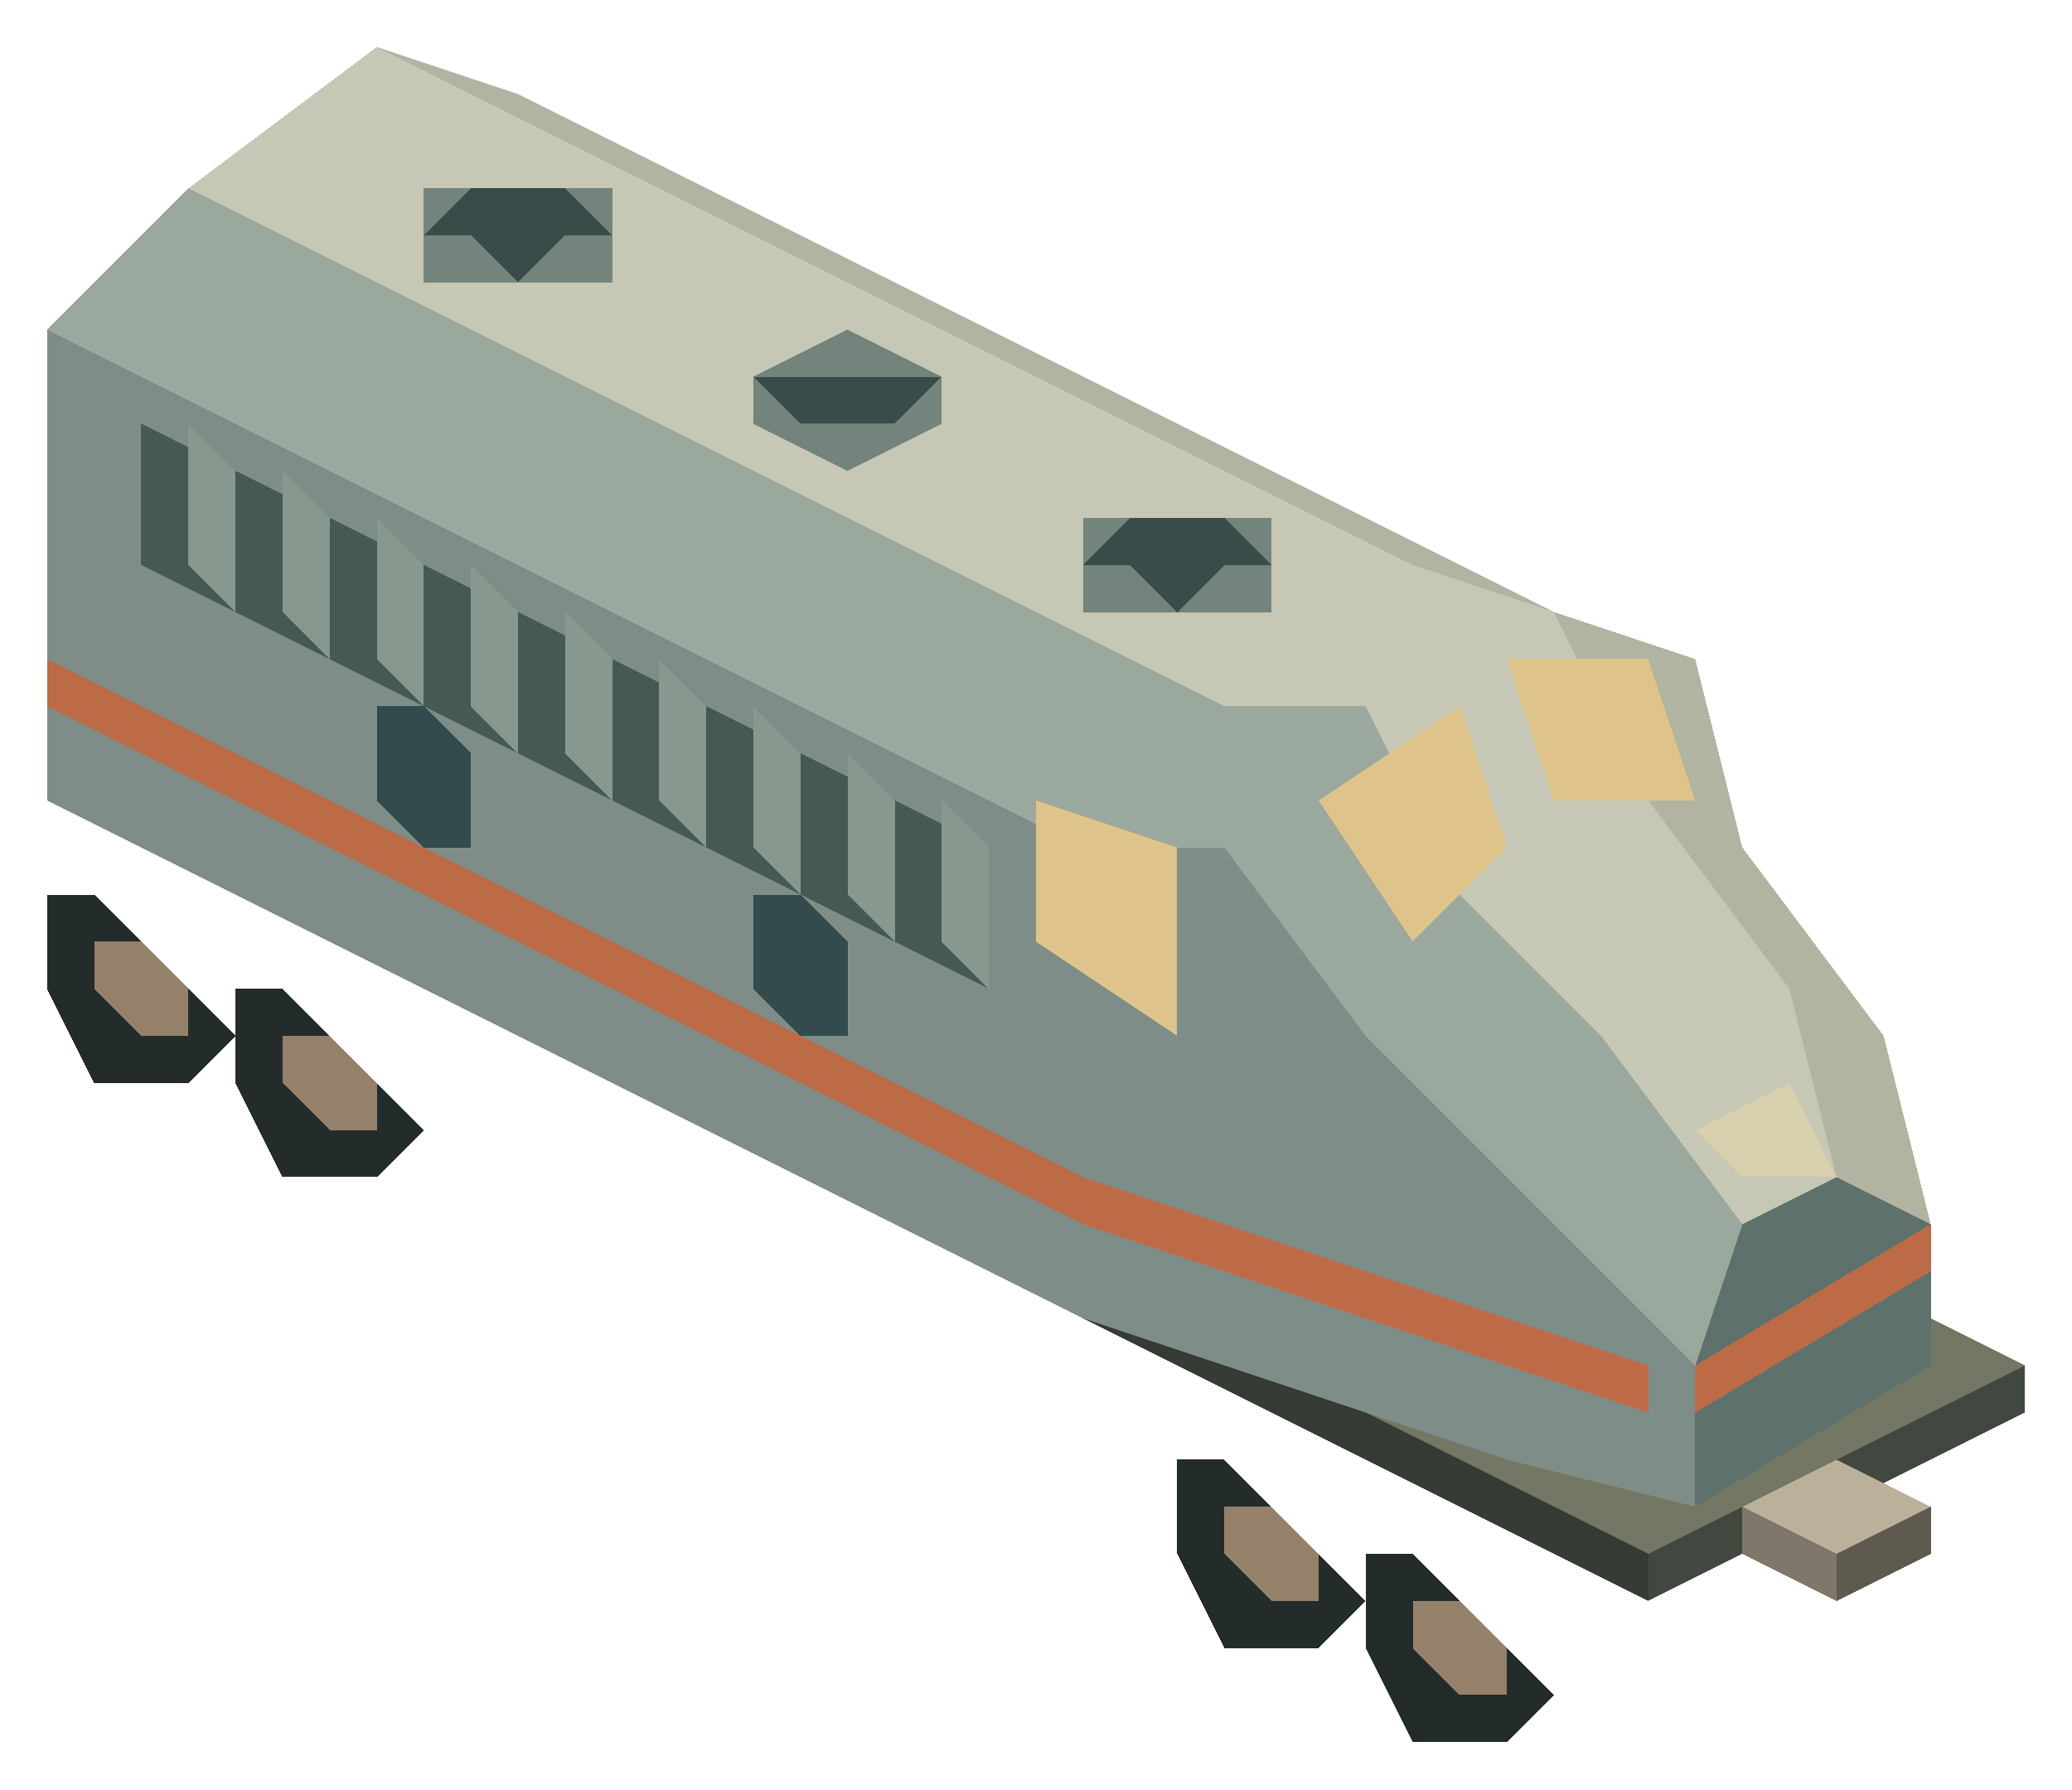
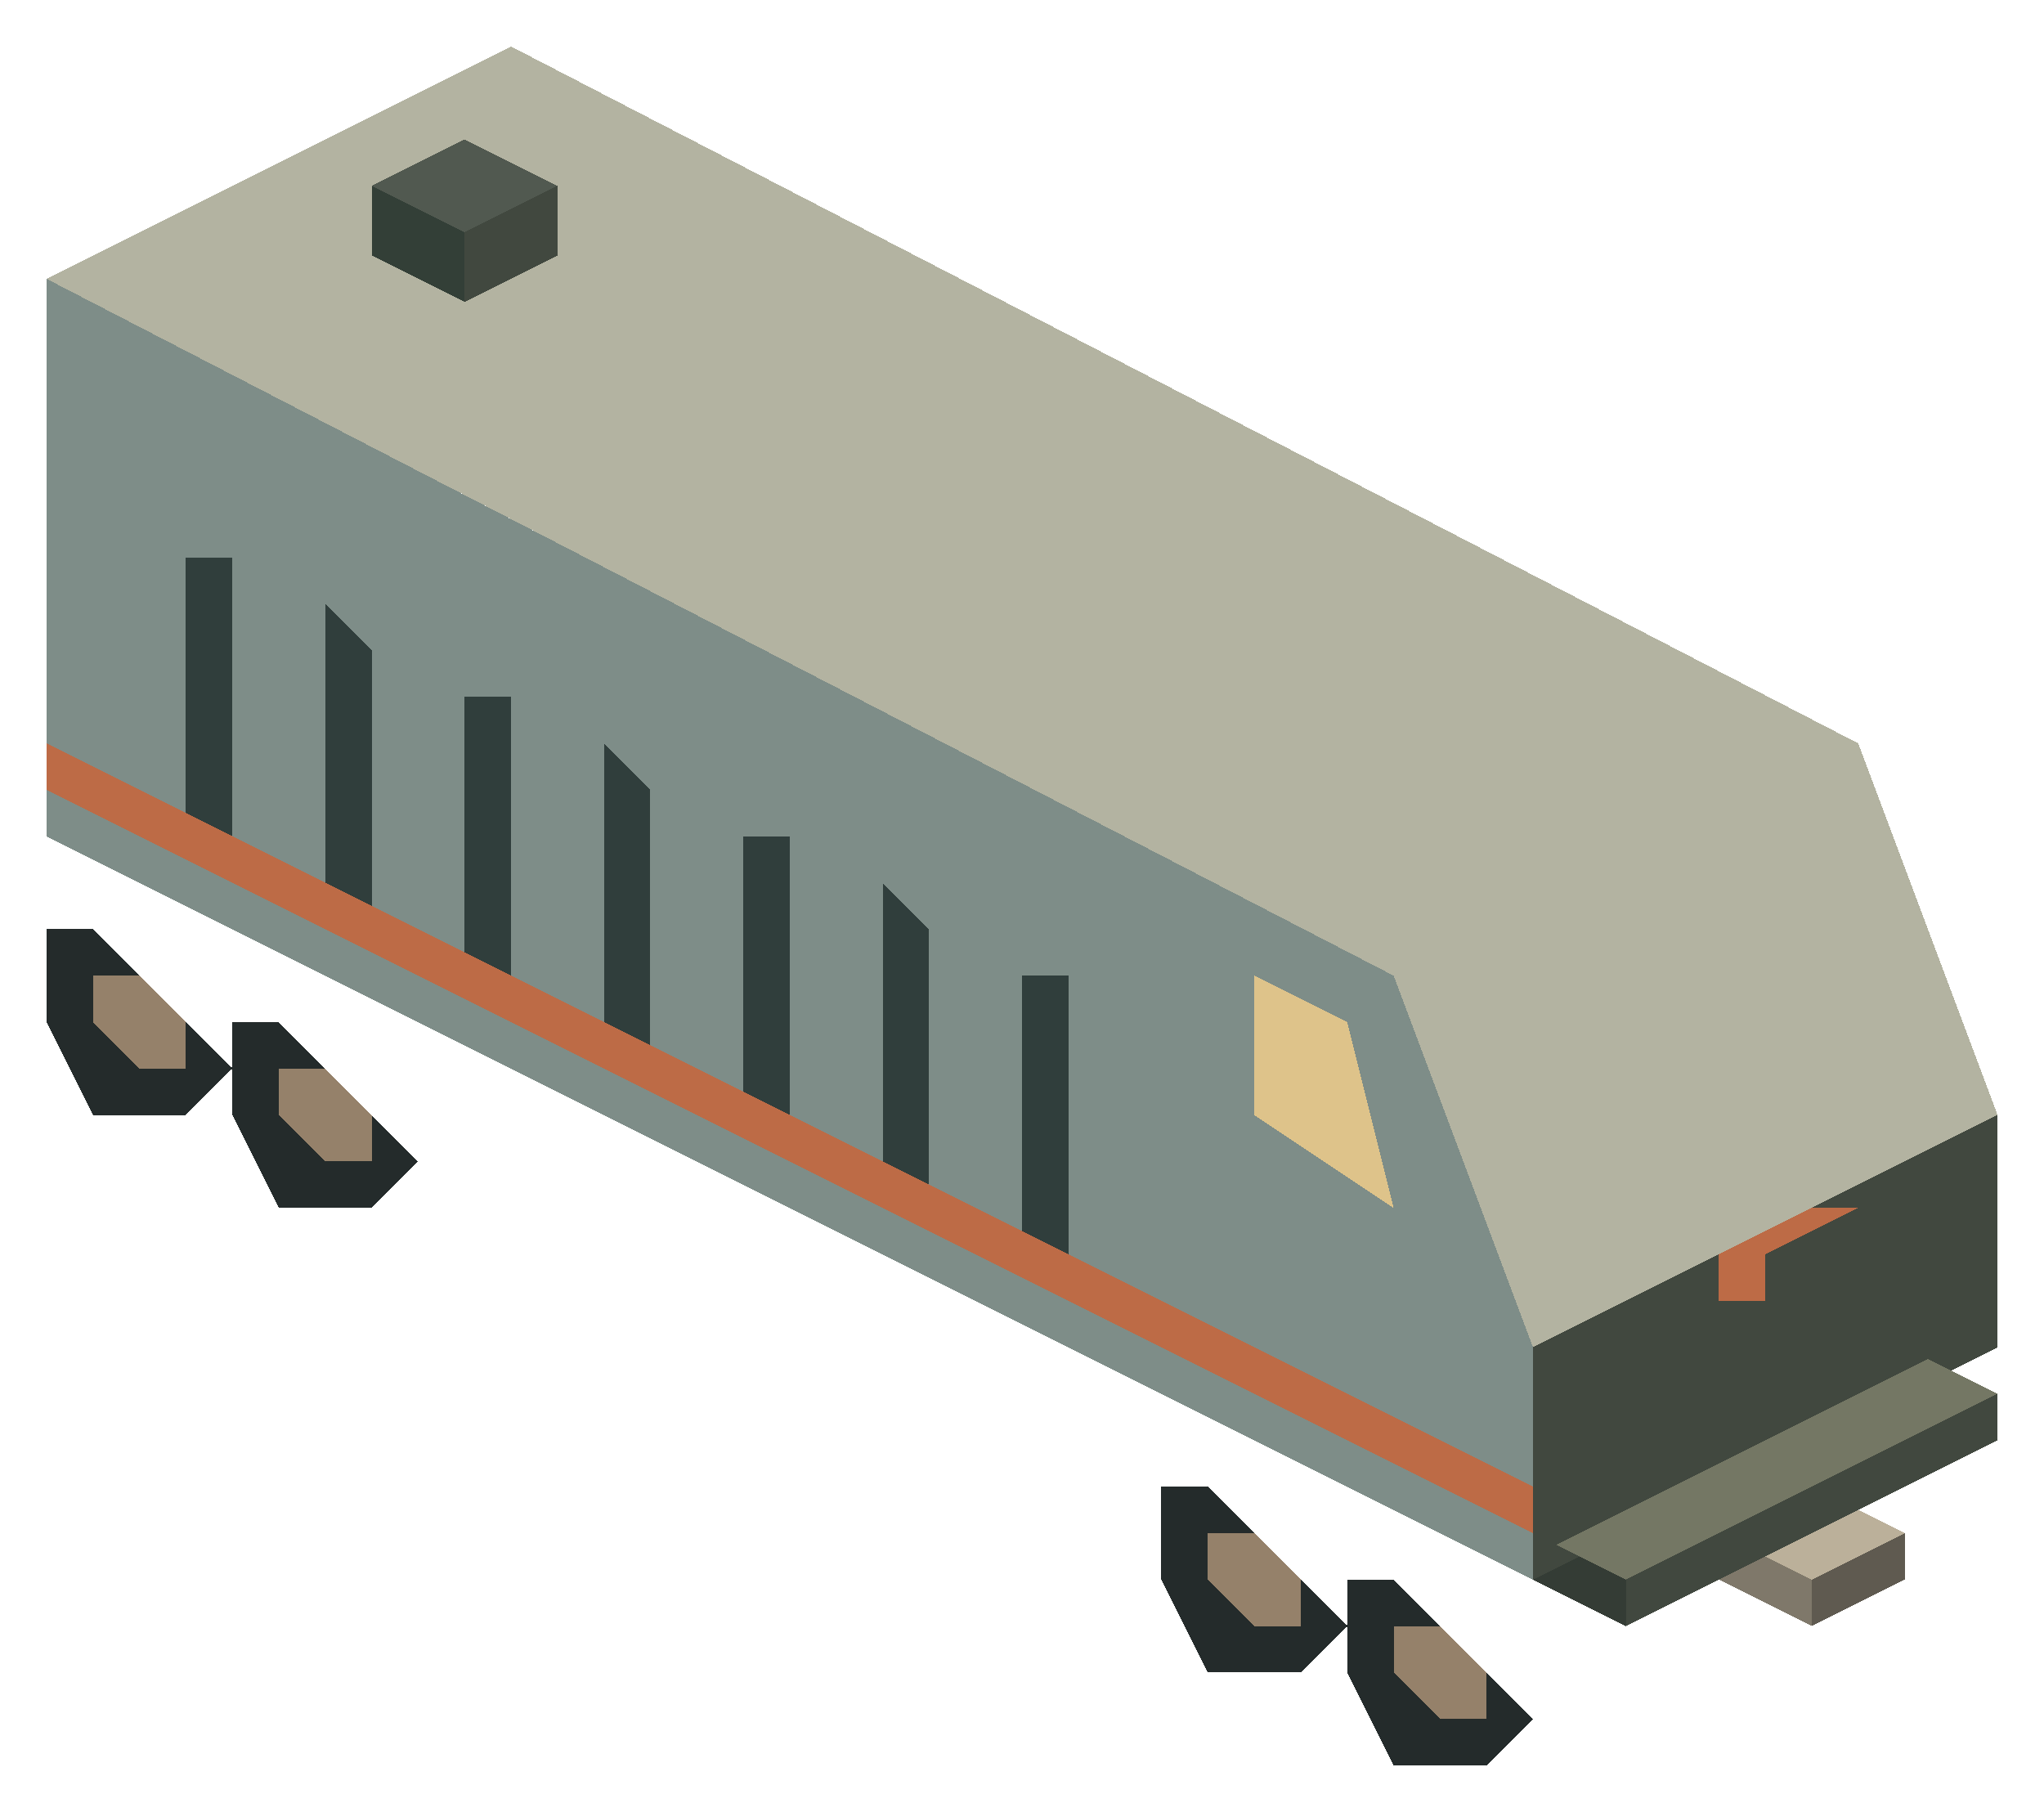
- <svg xmlns="http://www.w3.org/2000/svg" width="44" height="38" viewBox="0 0 44 38" shape-rendering="crispEdges" data-template="railyard-loco-diesel-cab-unit-right" data-anchor-x="5" data-anchor-y="19" data-length-m="17">
+ <svg xmlns="http://www.w3.org/2000/svg" width="44" height="39" viewBox="0 0 44 39" shape-rendering="crispEdges" data-template="railyard-loco-diesel-cab-unit-right" data-anchor-x="5" data-anchor-y="20" data-length-m="17">
+   <g id="silhouette-underlays">
+     <path d="M3,16 5,15 7,16 7,17 5,18 3,17Z" fill="#5f5a50" />
+     <path d="M1,17 9,13 43,30 43,31 35,35 1,18Z" fill="#41483f" />
+     <path d="M8,4 10,3 12,4 12,6 10,7 8,6Z" fill="#41483f" />
+     <path d="M37,27 39,26 40,26 40,27 38,28 37,28Z" fill="#41483f" />
+     <path d="M1,16 33,32 33,33 1,17Z" fill="#41483f" />
+     <path d="M37,33 39,32 41,33 41,34 39,35 37,34Z" fill="#5f5a50" />
+   </g>
  <g id="coupler">
-     <polygon points="3,15 5,14 7,15 7,16 5,17 3,16" fill="#5f5a50" />
-     <polygon points="3,16 5,17 5,16 3,15" fill="#7f786a" />
-     <polygon points="7,16 5,17 5,16 7,15" fill="#5f5a50" />
-     <polygon points="5,14 7,15 5,16 3,15" fill="#bbb09a" />
-   </g>
+ </g>
  <g id="running-gear">
-     <polygon points="5,22 4,21 3,20 2,19 1,19 1,20 1,21 2,23 3,23 4,23" fill="#242b2b" />
-     <polygon points="4,22 4,21 3,20 3,20 2,20 2,21 2,21 3,22 3,22 4,22" fill="#95816a" />
-     <polygon points="9,24 8,23 7,22 6,21 5,21 5,22 5,23 6,25 7,25 8,25" fill="#242b2b" />
-     <polygon points="8,24 8,23 7,22 7,22 6,22 6,23 6,23 7,24 7,24 8,24" fill="#95816a" />
-     <polygon points="29,34 28,33 27,32 26,31 25,31 25,32 25,33 26,35 27,35 28,35" fill="#242b2b" />
-     <polygon points="28,34 28,33 27,32 27,32 26,32 26,33 26,33 27,34 27,34 28,34" fill="#95816a" />
-     <polygon points="33,36 32,35 31,34 30,33 29,33 29,34 29,35 30,37 31,37 32,37" fill="#242b2b" />
-     <polygon points="32,36 32,35 31,34 31,34 30,34 30,35 30,35 31,36 31,36 32,36" fill="#95816a" />
+     <path d="M4,24 3,24 2,24 1.5,23 5,23 5,23ZM5,23 1.5,23 1,22 1,21 1,20 2,20 3,21 4,22 5,23ZM3,23 1.5,23 1,22 1,21 1,21ZM5,23 3,23 1,21 1,21 1,20 2,20 3,21 4,22 5,23ZM2,22 1,21 1,21 1,20 2,20 2,20ZM2,21 2,20 2,20 3,21 3,21ZM5,23 3,23 2,22 2,21 3,21 3,21 4,22 5,23ZM5,23 4,23 4,22 4,22 5,23ZM4,23 3,23 2,22 2,21 3,21 3,21 4,22 4,22ZM8,26 7,26 6,26 5.5,25 9,25 9,25ZM9,25 5.5,25 5,24 5,23 5,22 6,22 7,23 8,24 9,25ZM7,25 5.5,25 5,24 5,23 5,23ZM9,25 7,25 5,23 5,23 5,22 6,22 7,23 8,24 9,25ZM6,24 5,23 5,23 5,22 6,22 6,22ZM6,23 6,22 6,22 7,23 7,23ZM9,25 7,25 6,24 6,23 7,23 7,23 8,24 9,25ZM9,25 8,25 8,24 8,24 9,25ZM8,25 7,25 6,24 6,23 7,23 7,23 8,24 8,24ZM28,36 27,36 26,36 25.5,35 29,35 29,35ZM29,35 25.5,35 25,34 25,33 25,32 26,32 27,33 28,34 29,35ZM27,35 25.5,35 25,34 25,33 25,33ZM29,35 27,35 25,33 25,33 25,32 26,32 27,33 28,34 29,35ZM26,34 25,33 25,33 25,32 26,32 26,32ZM26,33 26,32 26,32 27,33 27,33ZM29,35 27,35 26,34 26,33 27,33 27,33 28,34 29,35ZM29,35 28,35 28,34 28,34 29,35ZM28,35 27,35 26,34 26,33 27,33 27,33 28,34 28,34ZM32,38 31,38 30,38 29.5,37 33,37 33,37ZM33,37 29.5,37 29,36 29,35 29,34 30,34 31,35 32,36 33,37ZM31,37 29.5,37 29,36 29,35 29,35ZM33,37 31,37 29,35 29,35 29,34 30,34 31,35 32,36 33,37ZM30,36 29,35 29,35 29,34 30,34 30,34ZM30,35 30,34 30,34 31,35 31,35ZM33,37 31,37 30,36 30,35 31,35 31,35 32,36 33,37ZM33,37 32,37 32,36 32,36 33,37ZM32,37 31,37 30,36 30,35 31,35 31,35 32,36 32,36Z" fill="#242b2b" />
+     <path d="M4,23 3,23 3,23 2,22 2,22 2,21 3,21 3,21 4,22 4,23ZM8,25 7,25 7,25 6,24 6,24 6,23 7,23 7,23 8,24 8,25ZM28,35 27,35 27,35 26,34 26,34 26,33 27,33 27,33 28,34 28,35ZM32,37 31,37 31,37 30,36 30,36 30,35 31,35 31,35 32,36 32,37Z" fill="#95816a" />
  </g>
  <g id="frame">
-     <polygon points="1,16 9,12 43,29 43,30 35,34 1,17" fill="#41483f" />
-     <polygon points="1,17 35,34 35,33 1,16" fill="#343c35" />
-     <polygon points="43,30 35,34 35,33 43,29" fill="#41483f" />
-     <polygon points="9,12 43,29 35,33 1,16" fill="#747764" />
+     <path d="M34.846,33.923 35,34 35,34.333ZM33,34 34,33.5 34.846,33.923 35,34.333 35,35 33,34Z" fill="#343c35" />
+     <path d="M43,31 35,35 35,34 43,30Z" fill="#41483f" />
+     <path d="M34.421,32.789 41.5,29.25 43,30 35,34 34.846,33.923ZM34.421,32.789 34.846,33.923 33.5,33.25Z" fill="#747764" />
  </g>
-   <g id="cab-unit-far-side">
-     <polygon points="11,12 33,23 33,13 11,2" fill="#7e8d88" />
-     <polygon points="33,23 36,25 36,14 33,13" fill="#7e8d88" />
-     <polygon points="36,25 37,26 37,18 36,14" fill="#7e8d88" />
-     <polygon points="37,26 40,28 40,22 37,18" fill="#7e8d88" />
-     <polygon points="40,28 41,29 41,26 40,22" fill="#7e8d88" />
+   <g id="diesel-body">
+ </g>
+   <g id="cab-shell">
+ </g>
+   <g id="cab-shell">
+     <path d="M1,8 1,6 30,21 30.692,22.846ZM31.286,31.143 29,22 30.692,22.846 33,29 33,32ZM31.571,32.286 33,33 33,34 31.857,33.429ZM1,12 1,8 9,12 9,12ZM9,15 6,12 9,12 9,12 13.5,15ZM15,18 12,15 13.5,15 18,18ZM21,21 18,18 18,18 22.5,21ZM31,31 23,23 23,21.333 30,26 31.286,31.143ZM22,22 21,21 22,21ZM20,21 20,20 21,21ZM25,28 23,26 23,23 31,31ZM27,30 31.571,32.286 31.857,33.429 29,32ZM22,25 20,23 20,21 21,21 22,22ZM19,22 17,20 17,18 18,18 18,18 19,19ZM16,19 15,18 16,18ZM14,18 14,17 15,18ZM23,27 23,26 25,28ZM23,29 23,28 27,30 29,32 23,29ZM21,27 21,27 23,28 23,29 23,29ZM22,26.5 20,25.5 20,23 22,25ZM19,25 17,23 17,20 19,22ZM16,22 14,20 14,18 15,18 16,19ZM13,19 11,17 11,15 12,15 13,16ZM10,16 9,15 10,15ZM8,15 8,14 9,15ZM17,24 17,23 19,25ZM17,25 21,27 23,29 17,26ZM14,24 15,24 17,25 17,26 14,24.5ZM16,23.5 14,22.5 14,20 16,22ZM15,24 14,24 14,23.5ZM11,21 11,20 13,22ZM11,22 14,23.5 14,24.5 11,23ZM13,22 11,20 11,17 13,19ZM8,21 9,21 11,22 11,23 8,21.5ZM10,20.5 8,19.5 8,15 9,15 10,16ZM9,21 8,21 8,20.5ZM5,18 5,17 7,19ZM5,19 8,20.5 8,21.5 5,20ZM7,19 5,17 5,12 6,12 7,13ZM1,18 3,18 5,19 5,20 1,18ZM1,16 1,12 4,12 4,17.5ZM1,17 3,18 1,18 1,18ZM27,21 22.5,21 9,12 27,21ZM27,24 23,21.333 23,21 27,21 27,21Z" fill="#7e8d88" />
+     <path d="M8,2.5 8,9.621 1,6ZM11.5,5.75 15.915,3.542 40,16 36,18ZM10,3 8.5,2.25 10,1.5ZM10,3 8,4 8,4 8,2.5 8.5,2.25ZM12,4 10,3 10,1.5 11,1 14.441,2.78ZM12,5.5 12,4 14.441,2.78 15.915,3.542ZM10,6.5 11.5,5.75 36,18 30,21 10,10.655ZM8,5.5 10,6.5 10,10.655 8,9.621ZM40,16 43,24 33,29 30,21Z" fill="#b3b3a1" />
+     <path d="M43,25.5 43,27 40,27ZM43,24.5 40,26 39,26 43,24ZM40,26 43,24.5 43,25.5 40,27 40,27ZM40,27 43,27 43,29 42,29.5 38.5,27.75ZM34,33.5 33,34 33,33ZM38,28 38.5,27.75 41.5,29.25 38,31ZM38,28 38,31 33.5,33.25 33,33 33,29 35,28ZM37,27 37,28 35,28 37,27Z" fill="#41483f" />
  </g>
-   <g id="cab-unit-far-shoulder">
-     <polygon points="11,2 33,13 30,12 8,1" fill="#b3b3a1" />
-     <polygon points="33,13 36,14 33,13 30,12" fill="#b3b3a1" />
-     <polygon points="36,14 37,18 35,17 33,13" fill="#b3b3a1" />
-     <polygon points="37,18 40,22 38,21 35,17" fill="#b3b3a1" />
-     <polygon points="40,22 41,26 39,25 38,21" fill="#b3b3a1" />
+   <g id="windows">
+     <path d="M27,21 29,22 30,26 27,24Z" fill="#dec38a" />
  </g>
-   <g id="cab-unit-roof">
-     <polygon points="8,1 30,12 26,15 4,4" fill="#c6c7b4" />
-     <polygon points="30,12 33,13 29,15 26,15" fill="#c6c7b4" />
-     <polygon points="33,13 35,17 31,19 29,15" fill="#c6c7b4" />
-     <polygon points="35,17 38,21 34,22 31,19" fill="#c6c7b4" />
-     <polygon points="38,21 39,25 37,26 34,22" fill="#c6c7b4" />
+   <g id="vents">
+     <path d="M4,17.5 4,12 5,12 5,18 5,18ZM7,13 8,14 8,19.5 7,19 7,19ZM10,20.5 10,15 11,15 11,21 11,21ZM13,16 14,17 14,22.5 13,22 13,22ZM16,23.5 16,18 17,18 17,24 17,24ZM19,19 20,20 20,25.5 19,25 19,25ZM22,26.5 22,21 23,21 23,27 23,27Z" fill="#303e3c" />
+     <path d="M8,5.5 8,4 10,5 10,6.5Z" fill="#333f37" />
+     <path d="M12,5.5 10,6.5 10,5 12,4ZM40,27 38,28 38,27 40,26Z" fill="#41483f" />
+     <path d="M10,3 12,4 10,5 8,4Z" fill="#515950" />
+     <path d="M37,27 38,27 38,28 37,28ZM39,26 40,26 38,27 37,27Z" fill="#bd6b46" />
  </g>
-   <g id="cab-unit-near-shoulder">
-     <polygon points="4,4 26,15 23,18 1,7" fill="#9aa89e" />
-     <polygon points="26,15 29,15 26,18 23,18" fill="#9aa89e" />
-     <polygon points="29,15 31,19 29,22 26,18" fill="#9aa89e" />
-     <polygon points="31,19 34,22 32,25 29,22" fill="#9aa89e" />
-     <polygon points="34,22 37,26 36,29 32,25" fill="#9aa89e" />
-   </g>
-   <g id="cab-unit-near-side">
-     <polygon points="1,7 23,18 23,28 1,17" fill="#7e8d88" />
-     <polygon points="23,18 26,18 26,29 23,28" fill="#7e8d88" />
-     <polygon points="26,18 29,22 29,30 26,29" fill="#7e8d88" />
-     <polygon points="29,22 32,25 32,31 29,30" fill="#7e8d88" />
-     <polygon points="32,25 36,29 36,32 32,31" fill="#7e8d88" />
-   </g>
-   <g id="cab-unit-end">
-     <polygon points="41,29 41,26 39,25 37,26 36,29 36,32" fill="#5e716c" />
-   </g>
-   <g id="cab-unit-stripe">
-     <polygon points="1,15 23,26 23,25 1,14" fill="#bd6b46" />
-     <polygon points="23,26 26,27 26,26 23,25" fill="#bd6b46" />
-     <polygon points="26,27 29,28 29,27 26,26" fill="#bd6b46" />
-     <polygon points="29,28 32,29 32,28 29,27" fill="#bd6b46" />
-     <polygon points="32,29 35,30 35,29 32,28" fill="#bd6b46" />
-     <polygon points="41,27 36,30 36,29 41,26" fill="#bd6b46" />
-   </g>
-   <g id="cab-unit-grilles">
-     <polygon points="3,12 21,21 21,18 3,9" fill="#455955" />
-     <polygon points="4,12 5,13 5,10 4,9" fill="#87998e" />
-     <polygon points="6,13 7,14 7,11 6,10" fill="#87998e" />
-     <polygon points="8,14 9,15 9,12 8,11" fill="#87998e" />
-     <polygon points="10,15 11,16 11,13 10,12" fill="#87998e" />
-     <polygon points="12,16 13,17 13,14 12,13" fill="#87998e" />
-     <polygon points="14,17 15,18 15,15 14,14" fill="#87998e" />
-     <polygon points="16,18 17,19 17,16 16,15" fill="#87998e" />
-     <polygon points="18,19 19,20 19,17 18,16" fill="#87998e" />
-     <polygon points="20,20 21,21 21,18 20,17" fill="#87998e" />
-   </g>
-   <g id="cab-unit-portholes">
-     <polygon points="10,17 10,16 9,15 8,15 8,16 8,17 9,18 10,18" fill="#334b4c" />
-     <polygon points="18,21 18,20 17,19 16,19 16,20 16,21 17,22 18,22" fill="#334b4c" />
-   </g>
-   <g id="cab-unit-roof-fans">
-     <polygon points="13,6 11,6 9,6 9,5 9,4 11,4 13,4 13,5" fill="#73847c" />
-     <polygon points="12,5 11,6 10,5 9,5 10,4 11,4 12,4 13,5" fill="#394c49" />
-     <polygon points="20,9 18,10 16,9 16,8 16,8 18,7 20,8 20,8" fill="#73847c" />
-     <polygon points="19,9 18,9 17,9 16,8 17,8 18,8 19,8 20,8" fill="#394c49" />
-     <polygon points="27,13 25,13 23,13 23,12 23,11 25,11 27,11 27,12" fill="#73847c" />
-     <polygon points="26,12 25,13 24,12 23,12 24,11 25,11 26,11 27,12" fill="#394c49" />
-   </g>
-   <g id="cab-unit-windows">
-     <polygon points="22,20 25,22 25,18 22,17" fill="#dec38a" />
-     <polygon points="35,14 32,14 33,17 36,17" fill="#dec38a" />
-     <polygon points="31,15 28,17 30,20 32,18" fill="#dec38a" />
-   </g>
-   <g id="cab-unit-headlight">
-     <polygon points="38,23 36,24 37,25 39,25" fill="#d8cfaf" />
+   <g id="stripe">
+     <path d="M1,16 33,32 33,33 1,17Z" fill="#bd6b46" />
  </g>
  <g id="coupler">
-     <polygon points="37,32 39,31 41,32 41,33 39,34 37,33" fill="#5f5a50" />
-     <polygon points="37,33 39,34 39,33 37,32" fill="#7f786a" />
-     <polygon points="41,33 39,34 39,33 41,32" fill="#5f5a50" />
-     <polygon points="39,31 41,32 39,33 37,32" fill="#bbb09a" />
+     <path d="M37,34 38,33.5 39,34 39,35 37,34Z" fill="#7f786a" />
+     <path d="M41,34 39,35 39,34 41,33Z" fill="#5f5a50" />
+     <path d="M40,32.5 41,33 39,34 38,33.5Z" fill="#bbb09a" />
  </g>
</svg>
